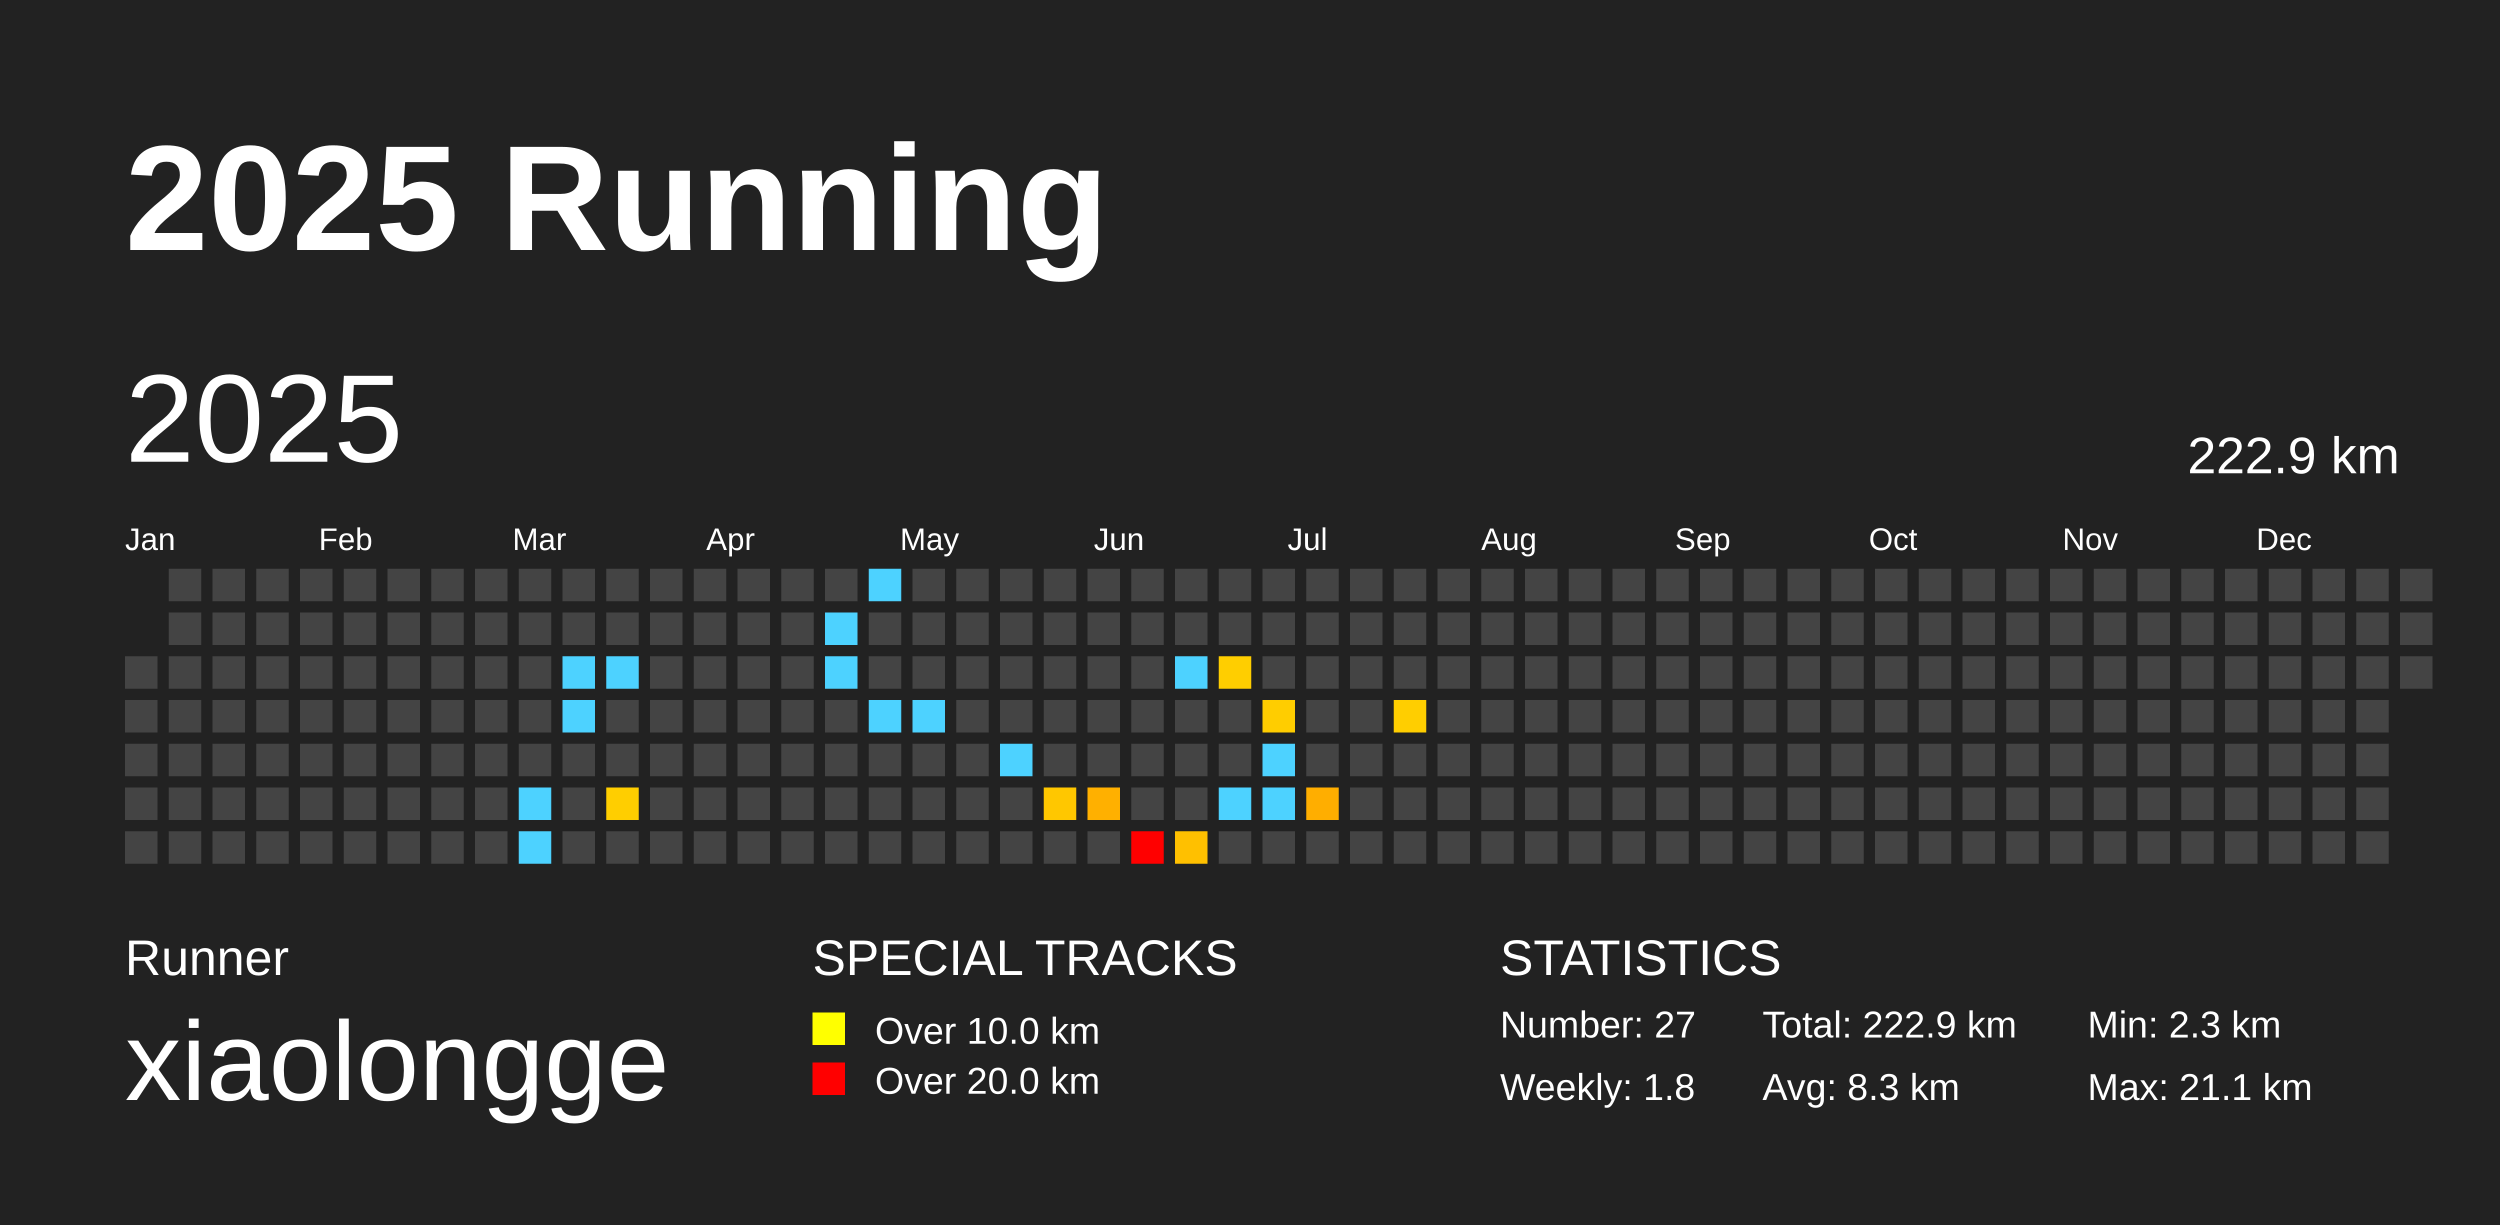
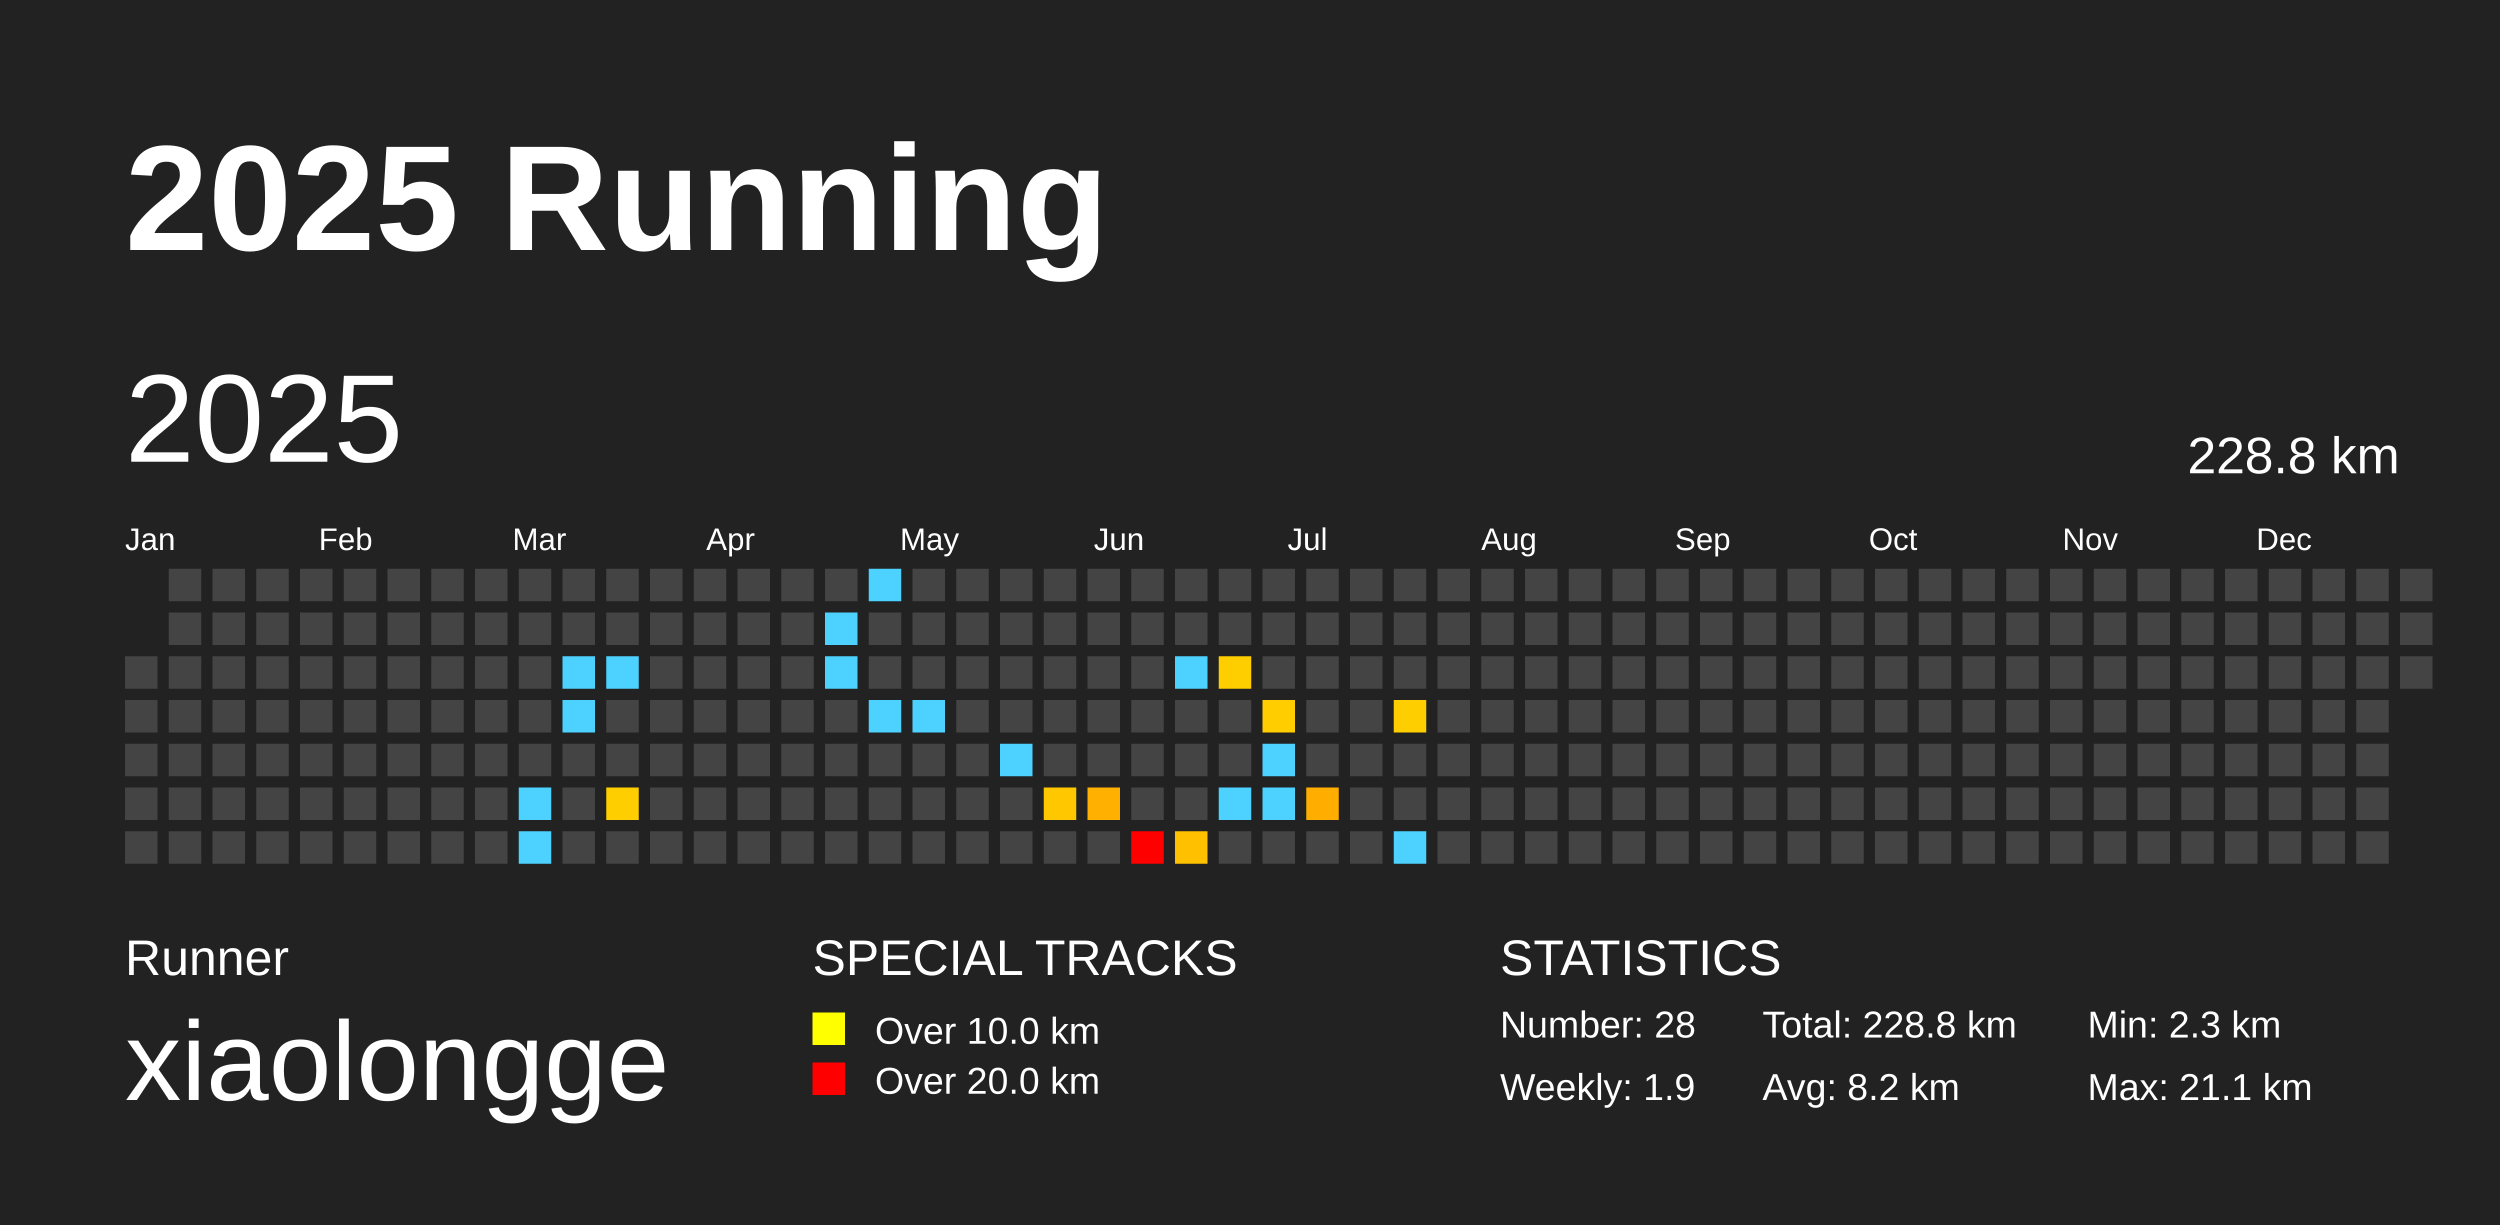
<svg xmlns="http://www.w3.org/2000/svg" baseProfile="full" height="98mm" version="1.1" viewBox="0,0,200,98" width="200mm">
  <defs />
  <rect fill="#222222" height="98" width="200" x="0" y="0" />
  <text fill="#FFFFFF" style="font-size:12px; font-family:Arial; font-weight:bold;" x="10" y="20">2025 Running</text>
  <text fill="#FFFFFF" style="font-size:4px; font-family:Arial" x="10" y="78">Runner</text>
  <text fill="#FFFFFF" style="font-size:9px; font-family:Arial" x="10" y="88">xiaolongge</text>
  <text fill="#FFFFFF" style="font-size:4px; font-family:Arial" x="65" y="78">SPECIAL TRACKS</text>
  <rect fill="yellow" height="2.6" width="2.6" x="65" y="81" />
  <text fill="#FFFFFF" style="font-size:3px; font-family:Arial" x="70" y="83.5">Over 10.0 km</text>
  <rect fill="red" height="2.6" width="2.6" x="65" y="85" />
  <text fill="#FFFFFF" style="font-size:3px; font-family:Arial" x="70" y="87.5">Over 20.0 km</text>
  <text fill="#FFFFFF" style="font-size:4px; font-family:Arial" x="120" y="78">STATISTICS</text>
-   <text fill="#FFFFFF" style="font-size:3px; font-family:Arial" x="120" y="83">Number: 27</text>
-   <text fill="#FFFFFF" style="font-size:3px; font-family:Arial" x="120" y="88">Weekly: 1.8</text>
-   <text fill="#FFFFFF" style="font-size:3px; font-family:Arial" x="141" y="83">Total: 222.9 km</text>
-   <text fill="#FFFFFF" style="font-size:3px; font-family:Arial" x="141" y="88">Avg: 8.3 km</text>
+   <text fill="#FFFFFF" style="font-size:3px; font-family:Arial" x="120" y="83">Number: 28</text>
+   <text fill="#FFFFFF" style="font-size:3px; font-family:Arial" x="120" y="88">Weekly: 1.9</text>
+   <text fill="#FFFFFF" style="font-size:3px; font-family:Arial" x="141" y="83">Total: 228.8 km</text>
+   <text fill="#FFFFFF" style="font-size:3px; font-family:Arial" x="141" y="88">Avg: 8.2 km</text>
  <text fill="#FFFFFF" style="font-size:3px; font-family:Arial" x="167" y="83">Min: 2.3 km</text>
  <text fill="#FFFFFF" style="font-size:3px; font-family:Arial" x="167" y="88">Max: 21.1 km</text>
  <text dominant-baseline="hanging" fill="#FFFFFF" style="font-size:10.0px; font-family:Arial;" x="10" y="30">2025</text>
-   <text dominant-baseline="hanging" fill="#FFFFFF" style="font-size:4.125px; font-family:Arial;" x="175" y="35">222.9 km</text>
+   <text dominant-baseline="hanging" fill="#FFFFFF" style="font-size:4.125px; font-family:Arial;" x="175" y="35">228.8 km</text>
  <text fill="#FFFFFF" style="font-size:2.5px; font-family:Arial" x="10.0" y="44">Jan</text>
  <text fill="#FFFFFF" style="font-size:2.5px; font-family:Arial" x="25.5" y="44">Feb</text>
  <text fill="#FFFFFF" style="font-size:2.5px; font-family:Arial" x="41.0" y="44">Mar</text>
  <text fill="#FFFFFF" style="font-size:2.5px; font-family:Arial" x="56.5" y="44">Apr</text>
  <text fill="#FFFFFF" style="font-size:2.5px; font-family:Arial" x="72.0" y="44">May</text>
  <text fill="#FFFFFF" style="font-size:2.5px; font-family:Arial" x="87.5" y="44">Jun</text>
  <text fill="#FFFFFF" style="font-size:2.5px; font-family:Arial" x="103.0" y="44">Jul</text>
  <text fill="#FFFFFF" style="font-size:2.5px; font-family:Arial" x="118.5" y="44">Aug</text>
  <text fill="#FFFFFF" style="font-size:2.5px; font-family:Arial" x="134.0" y="44">Sep</text>
  <text fill="#FFFFFF" style="font-size:2.5px; font-family:Arial" x="149.5" y="44">Oct</text>
  <text fill="#FFFFFF" style="font-size:2.5px; font-family:Arial" x="165.0" y="44">Nov</text>
  <text fill="#FFFFFF" style="font-size:2.5px; font-family:Arial" x="180.5" y="44">Dec</text>
  <rect fill="#444444" height="2.6" width="2.6" x="10.0" y="52.5" />
  <rect fill="#444444" height="2.6" width="2.6" x="10.0" y="56.0" />
  <rect fill="#444444" height="2.6" width="2.6" x="10.0" y="59.5" />
  <rect fill="#444444" height="2.6" width="2.6" x="10.0" y="63.0" />
  <rect fill="#444444" height="2.6" width="2.6" x="10.0" y="66.5" />
  <rect fill="#444444" height="2.6" width="2.6" x="13.5" y="45.5" />
  <rect fill="#444444" height="2.6" width="2.6" x="13.5" y="49.0" />
  <rect fill="#444444" height="2.6" width="2.6" x="13.5" y="52.5" />
  <rect fill="#444444" height="2.6" width="2.6" x="13.5" y="56.0" />
  <rect fill="#444444" height="2.6" width="2.6" x="13.5" y="59.5" />
  <rect fill="#444444" height="2.6" width="2.6" x="13.5" y="63.0" />
  <rect fill="#444444" height="2.6" width="2.6" x="13.5" y="66.5" />
  <rect fill="#444444" height="2.6" width="2.6" x="17.0" y="45.5" />
  <rect fill="#444444" height="2.6" width="2.6" x="17.0" y="49.0" />
  <rect fill="#444444" height="2.6" width="2.6" x="17.0" y="52.5" />
  <rect fill="#444444" height="2.6" width="2.6" x="17.0" y="56.0" />
  <rect fill="#444444" height="2.6" width="2.6" x="17.0" y="59.5" />
  <rect fill="#444444" height="2.6" width="2.6" x="17.0" y="63.0" />
  <rect fill="#444444" height="2.6" width="2.6" x="17.0" y="66.5" />
  <rect fill="#444444" height="2.6" width="2.6" x="20.5" y="45.5" />
  <rect fill="#444444" height="2.6" width="2.6" x="20.5" y="49.0" />
  <rect fill="#444444" height="2.6" width="2.6" x="20.5" y="52.5" />
  <rect fill="#444444" height="2.6" width="2.6" x="20.5" y="56.0" />
  <rect fill="#444444" height="2.6" width="2.6" x="20.5" y="59.5" />
  <rect fill="#444444" height="2.6" width="2.6" x="20.5" y="63.0" />
  <rect fill="#444444" height="2.6" width="2.6" x="20.5" y="66.5" />
  <rect fill="#444444" height="2.6" width="2.6" x="24.0" y="45.5" />
  <rect fill="#444444" height="2.6" width="2.6" x="24.0" y="49.0" />
  <rect fill="#444444" height="2.6" width="2.6" x="24.0" y="52.5" />
  <rect fill="#444444" height="2.6" width="2.6" x="24.0" y="56.0" />
  <rect fill="#444444" height="2.6" width="2.6" x="24.0" y="59.5" />
  <rect fill="#444444" height="2.6" width="2.6" x="24.0" y="63.0" />
  <rect fill="#444444" height="2.6" width="2.6" x="24.0" y="66.5" />
  <rect fill="#444444" height="2.6" width="2.6" x="27.5" y="45.5" />
  <rect fill="#444444" height="2.6" width="2.6" x="27.5" y="49.0" />
  <rect fill="#444444" height="2.6" width="2.6" x="27.5" y="52.5" />
  <rect fill="#444444" height="2.6" width="2.6" x="27.5" y="56.0" />
  <rect fill="#444444" height="2.6" width="2.6" x="27.5" y="59.5" />
  <rect fill="#444444" height="2.6" width="2.6" x="27.5" y="63.0" />
  <rect fill="#444444" height="2.6" width="2.6" x="27.5" y="66.5" />
  <rect fill="#444444" height="2.6" width="2.6" x="31.0" y="45.5" />
  <rect fill="#444444" height="2.6" width="2.6" x="31.0" y="49.0" />
  <rect fill="#444444" height="2.6" width="2.6" x="31.0" y="52.5" />
  <rect fill="#444444" height="2.6" width="2.6" x="31.0" y="56.0" />
  <rect fill="#444444" height="2.6" width="2.6" x="31.0" y="59.5" />
  <rect fill="#444444" height="2.6" width="2.6" x="31.0" y="63.0" />
  <rect fill="#444444" height="2.6" width="2.6" x="31.0" y="66.5" />
  <rect fill="#444444" height="2.6" width="2.6" x="34.5" y="45.5" />
  <rect fill="#444444" height="2.6" width="2.6" x="34.5" y="49.0" />
  <rect fill="#444444" height="2.6" width="2.6" x="34.5" y="52.5" />
  <rect fill="#444444" height="2.6" width="2.6" x="34.5" y="56.0" />
  <rect fill="#444444" height="2.6" width="2.6" x="34.5" y="59.5" />
  <rect fill="#444444" height="2.6" width="2.6" x="34.5" y="63.0" />
  <rect fill="#444444" height="2.6" width="2.6" x="34.5" y="66.5" />
  <rect fill="#444444" height="2.6" width="2.6" x="38.0" y="45.5" />
  <rect fill="#444444" height="2.6" width="2.6" x="38.0" y="49.0" />
  <rect fill="#444444" height="2.6" width="2.6" x="38.0" y="52.5" />
  <rect fill="#444444" height="2.6" width="2.6" x="38.0" y="56.0" />
  <rect fill="#444444" height="2.6" width="2.6" x="38.0" y="59.5" />
  <rect fill="#444444" height="2.6" width="2.6" x="38.0" y="63.0" />
  <rect fill="#444444" height="2.6" width="2.6" x="38.0" y="66.5" />
  <rect fill="#444444" height="2.6" width="2.6" x="41.5" y="45.5" />
  <rect fill="#444444" height="2.6" width="2.6" x="41.5" y="49.0" />
  <rect fill="#444444" height="2.6" width="2.6" x="41.5" y="52.5" />
  <rect fill="#444444" height="2.6" width="2.6" x="41.5" y="56.0" />
  <rect fill="#444444" height="2.6" width="2.6" x="41.5" y="59.5" />
  <rect fill="#4dd2ff" height="2.6" width="2.6" x="41.5" y="63.0" />
  <rect fill="#4dd2ff" height="2.6" width="2.6" x="41.5" y="66.5" />
  <rect fill="#444444" height="2.6" width="2.6" x="45.0" y="45.5" />
  <rect fill="#444444" height="2.6" width="2.6" x="45.0" y="49.0" />
  <rect fill="#4dd2ff" height="2.6" width="2.6" x="45.0" y="52.5" />
  <rect fill="#4dd2ff" height="2.6" width="2.6" x="45.0" y="56.0" />
  <rect fill="#444444" height="2.6" width="2.6" x="45.0" y="59.5" />
  <rect fill="#444444" height="2.6" width="2.6" x="45.0" y="63.0" />
  <rect fill="#444444" height="2.6" width="2.6" x="45.0" y="66.5" />
  <rect fill="#444444" height="2.6" width="2.6" x="48.5" y="45.5" />
  <rect fill="#444444" height="2.6" width="2.6" x="48.5" y="49.0" />
  <rect fill="#4dd2ff" height="2.6" width="2.6" x="48.5" y="52.5" />
  <rect fill="#444444" height="2.6" width="2.6" x="48.5" y="56.0" />
  <rect fill="#444444" height="2.6" width="2.6" x="48.5" y="59.5" />
  <rect fill="#ffce00" height="2.6" width="2.6" x="48.5" y="63.0" />
  <rect fill="#444444" height="2.6" width="2.6" x="48.5" y="66.5" />
  <rect fill="#444444" height="2.6" width="2.6" x="52.0" y="45.5" />
  <rect fill="#444444" height="2.6" width="2.6" x="52.0" y="49.0" />
  <rect fill="#444444" height="2.6" width="2.6" x="52.0" y="52.5" />
  <rect fill="#444444" height="2.6" width="2.6" x="52.0" y="56.0" />
  <rect fill="#444444" height="2.6" width="2.6" x="52.0" y="59.5" />
  <rect fill="#444444" height="2.6" width="2.6" x="52.0" y="63.0" />
  <rect fill="#444444" height="2.6" width="2.6" x="52.0" y="66.5" />
  <rect fill="#444444" height="2.6" width="2.6" x="55.5" y="45.5" />
  <rect fill="#444444" height="2.6" width="2.6" x="55.5" y="49.0" />
  <rect fill="#444444" height="2.6" width="2.6" x="55.5" y="52.5" />
  <rect fill="#444444" height="2.6" width="2.6" x="55.5" y="56.0" />
  <rect fill="#444444" height="2.6" width="2.6" x="55.5" y="59.5" />
  <rect fill="#444444" height="2.6" width="2.6" x="55.5" y="63.0" />
  <rect fill="#444444" height="2.6" width="2.6" x="55.5" y="66.5" />
  <rect fill="#444444" height="2.6" width="2.6" x="59.0" y="45.5" />
  <rect fill="#444444" height="2.6" width="2.6" x="59.0" y="49.0" />
  <rect fill="#444444" height="2.6" width="2.6" x="59.0" y="52.5" />
  <rect fill="#444444" height="2.6" width="2.6" x="59.0" y="56.0" />
  <rect fill="#444444" height="2.6" width="2.6" x="59.0" y="59.5" />
  <rect fill="#444444" height="2.6" width="2.6" x="59.0" y="63.0" />
  <rect fill="#444444" height="2.6" width="2.6" x="59.0" y="66.5" />
  <rect fill="#444444" height="2.6" width="2.6" x="62.5" y="45.5" />
  <rect fill="#444444" height="2.6" width="2.6" x="62.5" y="49.0" />
  <rect fill="#444444" height="2.6" width="2.6" x="62.5" y="52.5" />
  <rect fill="#444444" height="2.6" width="2.6" x="62.5" y="56.0" />
  <rect fill="#444444" height="2.6" width="2.6" x="62.5" y="59.5" />
  <rect fill="#444444" height="2.6" width="2.6" x="62.5" y="63.0" />
  <rect fill="#444444" height="2.6" width="2.6" x="62.5" y="66.5" />
  <rect fill="#444444" height="2.6" width="2.6" x="66.0" y="45.5" />
  <rect fill="#4dd2ff" height="2.6" width="2.6" x="66.0" y="49.0" />
  <rect fill="#4dd2ff" height="2.6" width="2.6" x="66.0" y="52.5" />
  <rect fill="#444444" height="2.6" width="2.6" x="66.0" y="56.0" />
  <rect fill="#444444" height="2.6" width="2.6" x="66.0" y="59.5" />
  <rect fill="#444444" height="2.6" width="2.6" x="66.0" y="63.0" />
  <rect fill="#444444" height="2.6" width="2.6" x="66.0" y="66.5" />
  <rect fill="#4dd2ff" height="2.6" width="2.6" x="69.5" y="45.5" />
  <rect fill="#444444" height="2.6" width="2.6" x="69.5" y="49.0" />
  <rect fill="#444444" height="2.6" width="2.6" x="69.5" y="52.5" />
  <rect fill="#4dd2ff" height="2.6" width="2.6" x="69.5" y="56.0" />
  <rect fill="#444444" height="2.6" width="2.6" x="69.5" y="59.5" />
  <rect fill="#444444" height="2.6" width="2.6" x="69.5" y="63.0" />
  <rect fill="#444444" height="2.6" width="2.6" x="69.5" y="66.5" />
  <rect fill="#444444" height="2.6" width="2.6" x="73.0" y="45.5" />
  <rect fill="#444444" height="2.6" width="2.6" x="73.0" y="49.0" />
  <rect fill="#444444" height="2.6" width="2.6" x="73.0" y="52.5" />
  <rect fill="#4dd2ff" height="2.6" width="2.6" x="73.0" y="56.0" />
  <rect fill="#444444" height="2.6" width="2.6" x="73.0" y="59.5" />
  <rect fill="#444444" height="2.6" width="2.6" x="73.0" y="63.0" />
  <rect fill="#444444" height="2.6" width="2.6" x="73.0" y="66.5" />
  <rect fill="#444444" height="2.6" width="2.6" x="76.5" y="45.5" />
  <rect fill="#444444" height="2.6" width="2.6" x="76.5" y="49.0" />
  <rect fill="#444444" height="2.6" width="2.6" x="76.5" y="52.5" />
  <rect fill="#444444" height="2.6" width="2.6" x="76.5" y="56.0" />
  <rect fill="#444444" height="2.6" width="2.6" x="76.5" y="59.5" />
  <rect fill="#444444" height="2.6" width="2.6" x="76.5" y="63.0" />
  <rect fill="#444444" height="2.6" width="2.6" x="76.5" y="66.5" />
  <rect fill="#444444" height="2.6" width="2.6" x="80.0" y="45.5" />
  <rect fill="#444444" height="2.6" width="2.6" x="80.0" y="49.0" />
  <rect fill="#444444" height="2.6" width="2.6" x="80.0" y="52.5" />
  <rect fill="#444444" height="2.6" width="2.6" x="80.0" y="56.0" />
  <rect fill="#4dd2ff" height="2.6" width="2.6" x="80.0" y="59.5" />
  <rect fill="#444444" height="2.6" width="2.6" x="80.0" y="63.0" />
  <rect fill="#444444" height="2.6" width="2.6" x="80.0" y="66.5" />
  <rect fill="#444444" height="2.6" width="2.6" x="83.5" y="45.5" />
  <rect fill="#444444" height="2.6" width="2.6" x="83.5" y="49.0" />
  <rect fill="#444444" height="2.6" width="2.6" x="83.5" y="52.5" />
  <rect fill="#444444" height="2.6" width="2.6" x="83.5" y="56.0" />
  <rect fill="#444444" height="2.6" width="2.6" x="83.5" y="59.5" />
  <rect fill="#ffc700" height="2.6" width="2.6" x="83.5" y="63.0" />
  <rect fill="#444444" height="2.6" width="2.6" x="83.5" y="66.5" />
  <rect fill="#444444" height="2.6" width="2.6" x="87.0" y="45.5" />
  <rect fill="#444444" height="2.6" width="2.6" x="87.0" y="49.0" />
  <rect fill="#444444" height="2.6" width="2.6" x="87.0" y="52.5" />
  <rect fill="#444444" height="2.6" width="2.6" x="87.0" y="56.0" />
  <rect fill="#444444" height="2.6" width="2.6" x="87.0" y="59.5" />
  <rect fill="#ffb000" height="2.6" width="2.6" x="87.0" y="63.0" />
  <rect fill="#444444" height="2.6" width="2.6" x="87.0" y="66.5" />
  <rect fill="#444444" height="2.6" width="2.6" x="90.5" y="45.5" />
  <rect fill="#444444" height="2.6" width="2.6" x="90.5" y="49.0" />
  <rect fill="#444444" height="2.6" width="2.6" x="90.5" y="52.5" />
  <rect fill="#444444" height="2.6" width="2.6" x="90.5" y="56.0" />
  <rect fill="#444444" height="2.6" width="2.6" x="90.5" y="59.5" />
  <rect fill="#444444" height="2.6" width="2.6" x="90.5" y="63.0" />
  <rect fill="red" height="2.6" width="2.6" x="90.5" y="66.5" />
  <rect fill="#444444" height="2.6" width="2.6" x="94.0" y="45.5" />
  <rect fill="#444444" height="2.6" width="2.6" x="94.0" y="49.0" />
  <rect fill="#4dd2ff" height="2.6" width="2.6" x="94.0" y="52.5" />
  <rect fill="#444444" height="2.6" width="2.6" x="94.0" y="56.0" />
  <rect fill="#444444" height="2.6" width="2.6" x="94.0" y="59.5" />
  <rect fill="#444444" height="2.6" width="2.6" x="94.0" y="63.0" />
  <rect fill="#ffc000" height="2.6" width="2.6" x="94.0" y="66.5" />
  <rect fill="#444444" height="2.6" width="2.6" x="97.5" y="45.5" />
  <rect fill="#444444" height="2.6" width="2.6" x="97.5" y="49.0" />
  <rect fill="#ffce00" height="2.6" width="2.6" x="97.5" y="52.5" />
  <rect fill="#444444" height="2.6" width="2.6" x="97.5" y="56.0" />
  <rect fill="#444444" height="2.6" width="2.6" x="97.5" y="59.5" />
  <rect fill="#4dd2ff" height="2.6" width="2.6" x="97.5" y="63.0" />
  <rect fill="#444444" height="2.6" width="2.6" x="97.5" y="66.5" />
  <rect fill="#444444" height="2.6" width="2.6" x="101.0" y="45.5" />
  <rect fill="#444444" height="2.6" width="2.6" x="101.0" y="49.0" />
  <rect fill="#444444" height="2.6" width="2.6" x="101.0" y="52.5" />
  <rect fill="#ffcd00" height="2.6" width="2.6" x="101.0" y="56.0" />
  <rect fill="#4dd2ff" height="2.6" width="2.6" x="101.0" y="59.5" />
  <rect fill="#4dd2ff" height="2.6" width="2.6" x="101.0" y="63.0" />
  <rect fill="#444444" height="2.6" width="2.6" x="101.0" y="66.5" />
  <rect fill="#444444" height="2.6" width="2.6" x="104.5" y="45.5" />
  <rect fill="#444444" height="2.6" width="2.6" x="104.5" y="49.0" />
  <rect fill="#444444" height="2.6" width="2.6" x="104.5" y="52.5" />
  <rect fill="#444444" height="2.6" width="2.6" x="104.5" y="56.0" />
  <rect fill="#444444" height="2.6" width="2.6" x="104.5" y="59.5" />
  <rect fill="#ffae00" height="2.6" width="2.6" x="104.5" y="63.0" />
  <rect fill="#444444" height="2.6" width="2.6" x="104.5" y="66.5" />
  <rect fill="#444444" height="2.6" width="2.6" x="108.0" y="45.5" />
  <rect fill="#444444" height="2.6" width="2.6" x="108.0" y="49.0" />
  <rect fill="#444444" height="2.6" width="2.6" x="108.0" y="52.5" />
  <rect fill="#444444" height="2.6" width="2.6" x="108.0" y="56.0" />
  <rect fill="#444444" height="2.6" width="2.6" x="108.0" y="59.5" />
  <rect fill="#444444" height="2.6" width="2.6" x="108.0" y="63.0" />
  <rect fill="#444444" height="2.6" width="2.6" x="108.0" y="66.5" />
  <rect fill="#444444" height="2.6" width="2.6" x="111.5" y="45.5" />
  <rect fill="#444444" height="2.6" width="2.6" x="111.5" y="49.0" />
  <rect fill="#444444" height="2.6" width="2.6" x="111.5" y="52.5" />
  <rect fill="#ffce00" height="2.6" width="2.6" x="111.5" y="56.0" />
  <rect fill="#444444" height="2.6" width="2.6" x="111.5" y="59.5" />
  <rect fill="#444444" height="2.6" width="2.6" x="111.5" y="63.0" />
-   <rect fill="#444444" height="2.6" width="2.6" x="111.5" y="66.5" />
+   <rect fill="#4dd2ff" height="2.6" width="2.6" x="111.5" y="66.5" />
  <rect fill="#444444" height="2.6" width="2.6" x="115.0" y="45.5" />
  <rect fill="#444444" height="2.6" width="2.6" x="115.0" y="49.0" />
  <rect fill="#444444" height="2.6" width="2.6" x="115.0" y="52.5" />
  <rect fill="#444444" height="2.6" width="2.6" x="115.0" y="56.0" />
  <rect fill="#444444" height="2.6" width="2.6" x="115.0" y="59.5" />
  <rect fill="#444444" height="2.6" width="2.6" x="115.0" y="63.0" />
  <rect fill="#444444" height="2.6" width="2.6" x="115.0" y="66.5" />
  <rect fill="#444444" height="2.6" width="2.6" x="118.5" y="45.5" />
  <rect fill="#444444" height="2.6" width="2.6" x="118.5" y="49.0" />
  <rect fill="#444444" height="2.6" width="2.6" x="118.5" y="52.5" />
  <rect fill="#444444" height="2.6" width="2.6" x="118.5" y="56.0" />
  <rect fill="#444444" height="2.6" width="2.6" x="118.5" y="59.5" />
  <rect fill="#444444" height="2.6" width="2.6" x="118.5" y="63.0" />
  <rect fill="#444444" height="2.6" width="2.6" x="118.5" y="66.5" />
  <rect fill="#444444" height="2.6" width="2.6" x="122.0" y="45.5" />
  <rect fill="#444444" height="2.6" width="2.6" x="122.0" y="49.0" />
  <rect fill="#444444" height="2.6" width="2.6" x="122.0" y="52.5" />
  <rect fill="#444444" height="2.6" width="2.6" x="122.0" y="56.0" />
  <rect fill="#444444" height="2.6" width="2.6" x="122.0" y="59.5" />
  <rect fill="#444444" height="2.6" width="2.6" x="122.0" y="63.0" />
  <rect fill="#444444" height="2.6" width="2.6" x="122.0" y="66.5" />
  <rect fill="#444444" height="2.6" width="2.6" x="125.5" y="45.5" />
  <rect fill="#444444" height="2.6" width="2.6" x="125.5" y="49.0" />
  <rect fill="#444444" height="2.6" width="2.6" x="125.5" y="52.5" />
  <rect fill="#444444" height="2.6" width="2.6" x="125.5" y="56.0" />
  <rect fill="#444444" height="2.6" width="2.6" x="125.5" y="59.5" />
  <rect fill="#444444" height="2.6" width="2.6" x="125.5" y="63.0" />
  <rect fill="#444444" height="2.6" width="2.6" x="125.5" y="66.5" />
  <rect fill="#444444" height="2.6" width="2.6" x="129.0" y="45.5" />
  <rect fill="#444444" height="2.6" width="2.6" x="129.0" y="49.0" />
  <rect fill="#444444" height="2.6" width="2.6" x="129.0" y="52.5" />
  <rect fill="#444444" height="2.6" width="2.6" x="129.0" y="56.0" />
  <rect fill="#444444" height="2.6" width="2.6" x="129.0" y="59.5" />
  <rect fill="#444444" height="2.6" width="2.6" x="129.0" y="63.0" />
  <rect fill="#444444" height="2.6" width="2.6" x="129.0" y="66.5" />
  <rect fill="#444444" height="2.6" width="2.6" x="132.5" y="45.5" />
  <rect fill="#444444" height="2.6" width="2.6" x="132.5" y="49.0" />
  <rect fill="#444444" height="2.6" width="2.6" x="132.5" y="52.5" />
  <rect fill="#444444" height="2.6" width="2.6" x="132.5" y="56.0" />
  <rect fill="#444444" height="2.6" width="2.6" x="132.5" y="59.5" />
  <rect fill="#444444" height="2.6" width="2.6" x="132.5" y="63.0" />
  <rect fill="#444444" height="2.6" width="2.6" x="132.5" y="66.5" />
  <rect fill="#444444" height="2.6" width="2.6" x="136.0" y="45.5" />
  <rect fill="#444444" height="2.6" width="2.6" x="136.0" y="49.0" />
  <rect fill="#444444" height="2.6" width="2.6" x="136.0" y="52.5" />
  <rect fill="#444444" height="2.6" width="2.6" x="136.0" y="56.0" />
  <rect fill="#444444" height="2.6" width="2.6" x="136.0" y="59.5" />
  <rect fill="#444444" height="2.6" width="2.6" x="136.0" y="63.0" />
  <rect fill="#444444" height="2.6" width="2.6" x="136.0" y="66.5" />
  <rect fill="#444444" height="2.6" width="2.6" x="139.5" y="45.5" />
  <rect fill="#444444" height="2.6" width="2.6" x="139.5" y="49.0" />
  <rect fill="#444444" height="2.6" width="2.6" x="139.5" y="52.5" />
  <rect fill="#444444" height="2.6" width="2.6" x="139.5" y="56.0" />
  <rect fill="#444444" height="2.6" width="2.6" x="139.5" y="59.5" />
  <rect fill="#444444" height="2.6" width="2.6" x="139.5" y="63.0" />
  <rect fill="#444444" height="2.6" width="2.6" x="139.5" y="66.5" />
  <rect fill="#444444" height="2.6" width="2.6" x="143.0" y="45.5" />
  <rect fill="#444444" height="2.6" width="2.6" x="143.0" y="49.0" />
  <rect fill="#444444" height="2.6" width="2.6" x="143.0" y="52.5" />
  <rect fill="#444444" height="2.6" width="2.6" x="143.0" y="56.0" />
  <rect fill="#444444" height="2.6" width="2.6" x="143.0" y="59.5" />
  <rect fill="#444444" height="2.6" width="2.6" x="143.0" y="63.0" />
  <rect fill="#444444" height="2.6" width="2.6" x="143.0" y="66.5" />
  <rect fill="#444444" height="2.6" width="2.6" x="146.5" y="45.5" />
  <rect fill="#444444" height="2.6" width="2.6" x="146.5" y="49.0" />
  <rect fill="#444444" height="2.6" width="2.6" x="146.5" y="52.5" />
  <rect fill="#444444" height="2.6" width="2.6" x="146.5" y="56.0" />
  <rect fill="#444444" height="2.6" width="2.6" x="146.5" y="59.5" />
  <rect fill="#444444" height="2.6" width="2.6" x="146.5" y="63.0" />
  <rect fill="#444444" height="2.6" width="2.6" x="146.5" y="66.5" />
  <rect fill="#444444" height="2.6" width="2.6" x="150.0" y="45.5" />
  <rect fill="#444444" height="2.6" width="2.6" x="150.0" y="49.0" />
  <rect fill="#444444" height="2.6" width="2.6" x="150.0" y="52.5" />
  <rect fill="#444444" height="2.6" width="2.6" x="150.0" y="56.0" />
  <rect fill="#444444" height="2.6" width="2.6" x="150.0" y="59.5" />
  <rect fill="#444444" height="2.6" width="2.6" x="150.0" y="63.0" />
  <rect fill="#444444" height="2.6" width="2.6" x="150.0" y="66.5" />
  <rect fill="#444444" height="2.6" width="2.6" x="153.5" y="45.5" />
  <rect fill="#444444" height="2.6" width="2.6" x="153.5" y="49.0" />
  <rect fill="#444444" height="2.6" width="2.6" x="153.5" y="52.5" />
  <rect fill="#444444" height="2.6" width="2.6" x="153.5" y="56.0" />
  <rect fill="#444444" height="2.6" width="2.6" x="153.5" y="59.5" />
  <rect fill="#444444" height="2.6" width="2.6" x="153.5" y="63.0" />
  <rect fill="#444444" height="2.6" width="2.6" x="153.5" y="66.5" />
  <rect fill="#444444" height="2.6" width="2.6" x="157.0" y="45.5" />
  <rect fill="#444444" height="2.6" width="2.6" x="157.0" y="49.0" />
  <rect fill="#444444" height="2.6" width="2.6" x="157.0" y="52.5" />
  <rect fill="#444444" height="2.6" width="2.6" x="157.0" y="56.0" />
  <rect fill="#444444" height="2.6" width="2.6" x="157.0" y="59.5" />
  <rect fill="#444444" height="2.6" width="2.6" x="157.0" y="63.0" />
  <rect fill="#444444" height="2.6" width="2.6" x="157.0" y="66.5" />
  <rect fill="#444444" height="2.6" width="2.6" x="160.5" y="45.5" />
  <rect fill="#444444" height="2.6" width="2.6" x="160.5" y="49.0" />
  <rect fill="#444444" height="2.6" width="2.6" x="160.5" y="52.5" />
  <rect fill="#444444" height="2.6" width="2.6" x="160.5" y="56.0" />
  <rect fill="#444444" height="2.6" width="2.6" x="160.5" y="59.5" />
  <rect fill="#444444" height="2.6" width="2.6" x="160.5" y="63.0" />
  <rect fill="#444444" height="2.6" width="2.6" x="160.5" y="66.5" />
  <rect fill="#444444" height="2.6" width="2.6" x="164.0" y="45.5" />
  <rect fill="#444444" height="2.6" width="2.6" x="164.0" y="49.0" />
  <rect fill="#444444" height="2.6" width="2.6" x="164.0" y="52.5" />
  <rect fill="#444444" height="2.6" width="2.6" x="164.0" y="56.0" />
  <rect fill="#444444" height="2.6" width="2.6" x="164.0" y="59.5" />
  <rect fill="#444444" height="2.6" width="2.6" x="164.0" y="63.0" />
  <rect fill="#444444" height="2.6" width="2.6" x="164.0" y="66.5" />
  <rect fill="#444444" height="2.6" width="2.6" x="167.5" y="45.5" />
  <rect fill="#444444" height="2.6" width="2.6" x="167.5" y="49.0" />
  <rect fill="#444444" height="2.6" width="2.6" x="167.5" y="52.5" />
  <rect fill="#444444" height="2.6" width="2.6" x="167.5" y="56.0" />
  <rect fill="#444444" height="2.6" width="2.6" x="167.5" y="59.5" />
  <rect fill="#444444" height="2.6" width="2.6" x="167.5" y="63.0" />
  <rect fill="#444444" height="2.6" width="2.6" x="167.5" y="66.5" />
  <rect fill="#444444" height="2.6" width="2.6" x="171.0" y="45.5" />
  <rect fill="#444444" height="2.6" width="2.6" x="171.0" y="49.0" />
  <rect fill="#444444" height="2.6" width="2.6" x="171.0" y="52.5" />
  <rect fill="#444444" height="2.6" width="2.6" x="171.0" y="56.0" />
  <rect fill="#444444" height="2.6" width="2.6" x="171.0" y="59.5" />
  <rect fill="#444444" height="2.6" width="2.6" x="171.0" y="63.0" />
  <rect fill="#444444" height="2.6" width="2.6" x="171.0" y="66.5" />
  <rect fill="#444444" height="2.6" width="2.6" x="174.5" y="45.5" />
  <rect fill="#444444" height="2.6" width="2.6" x="174.5" y="49.0" />
  <rect fill="#444444" height="2.6" width="2.6" x="174.5" y="52.5" />
  <rect fill="#444444" height="2.6" width="2.6" x="174.5" y="56.0" />
  <rect fill="#444444" height="2.6" width="2.6" x="174.5" y="59.5" />
  <rect fill="#444444" height="2.6" width="2.6" x="174.5" y="63.0" />
  <rect fill="#444444" height="2.6" width="2.6" x="174.5" y="66.5" />
  <rect fill="#444444" height="2.6" width="2.6" x="178.0" y="45.5" />
  <rect fill="#444444" height="2.6" width="2.6" x="178.0" y="49.0" />
  <rect fill="#444444" height="2.6" width="2.6" x="178.0" y="52.5" />
  <rect fill="#444444" height="2.6" width="2.6" x="178.0" y="56.0" />
  <rect fill="#444444" height="2.6" width="2.6" x="178.0" y="59.5" />
  <rect fill="#444444" height="2.6" width="2.6" x="178.0" y="63.0" />
  <rect fill="#444444" height="2.6" width="2.6" x="178.0" y="66.5" />
  <rect fill="#444444" height="2.6" width="2.6" x="181.5" y="45.5" />
  <rect fill="#444444" height="2.6" width="2.6" x="181.5" y="49.0" />
  <rect fill="#444444" height="2.6" width="2.6" x="181.5" y="52.5" />
  <rect fill="#444444" height="2.6" width="2.6" x="181.5" y="56.0" />
  <rect fill="#444444" height="2.6" width="2.6" x="181.5" y="59.5" />
  <rect fill="#444444" height="2.6" width="2.6" x="181.5" y="63.0" />
  <rect fill="#444444" height="2.6" width="2.6" x="181.5" y="66.5" />
  <rect fill="#444444" height="2.6" width="2.6" x="185.0" y="45.5" />
  <rect fill="#444444" height="2.6" width="2.6" x="185.0" y="49.0" />
  <rect fill="#444444" height="2.6" width="2.6" x="185.0" y="52.5" />
  <rect fill="#444444" height="2.6" width="2.6" x="185.0" y="56.0" />
  <rect fill="#444444" height="2.6" width="2.6" x="185.0" y="59.5" />
  <rect fill="#444444" height="2.6" width="2.6" x="185.0" y="63.0" />
  <rect fill="#444444" height="2.6" width="2.6" x="185.0" y="66.5" />
  <rect fill="#444444" height="2.6" width="2.6" x="188.5" y="45.5" />
  <rect fill="#444444" height="2.6" width="2.6" x="188.5" y="49.0" />
  <rect fill="#444444" height="2.6" width="2.6" x="188.5" y="52.5" />
  <rect fill="#444444" height="2.6" width="2.6" x="188.5" y="56.0" />
  <rect fill="#444444" height="2.6" width="2.6" x="188.5" y="59.5" />
  <rect fill="#444444" height="2.6" width="2.6" x="188.5" y="63.0" />
  <rect fill="#444444" height="2.6" width="2.6" x="188.5" y="66.5" />
  <rect fill="#444444" height="2.6" width="2.6" x="192.0" y="45.5" />
  <rect fill="#444444" height="2.6" width="2.6" x="192.0" y="49.0" />
  <rect fill="#444444" height="2.6" width="2.6" x="192.0" y="52.5" />
</svg>
